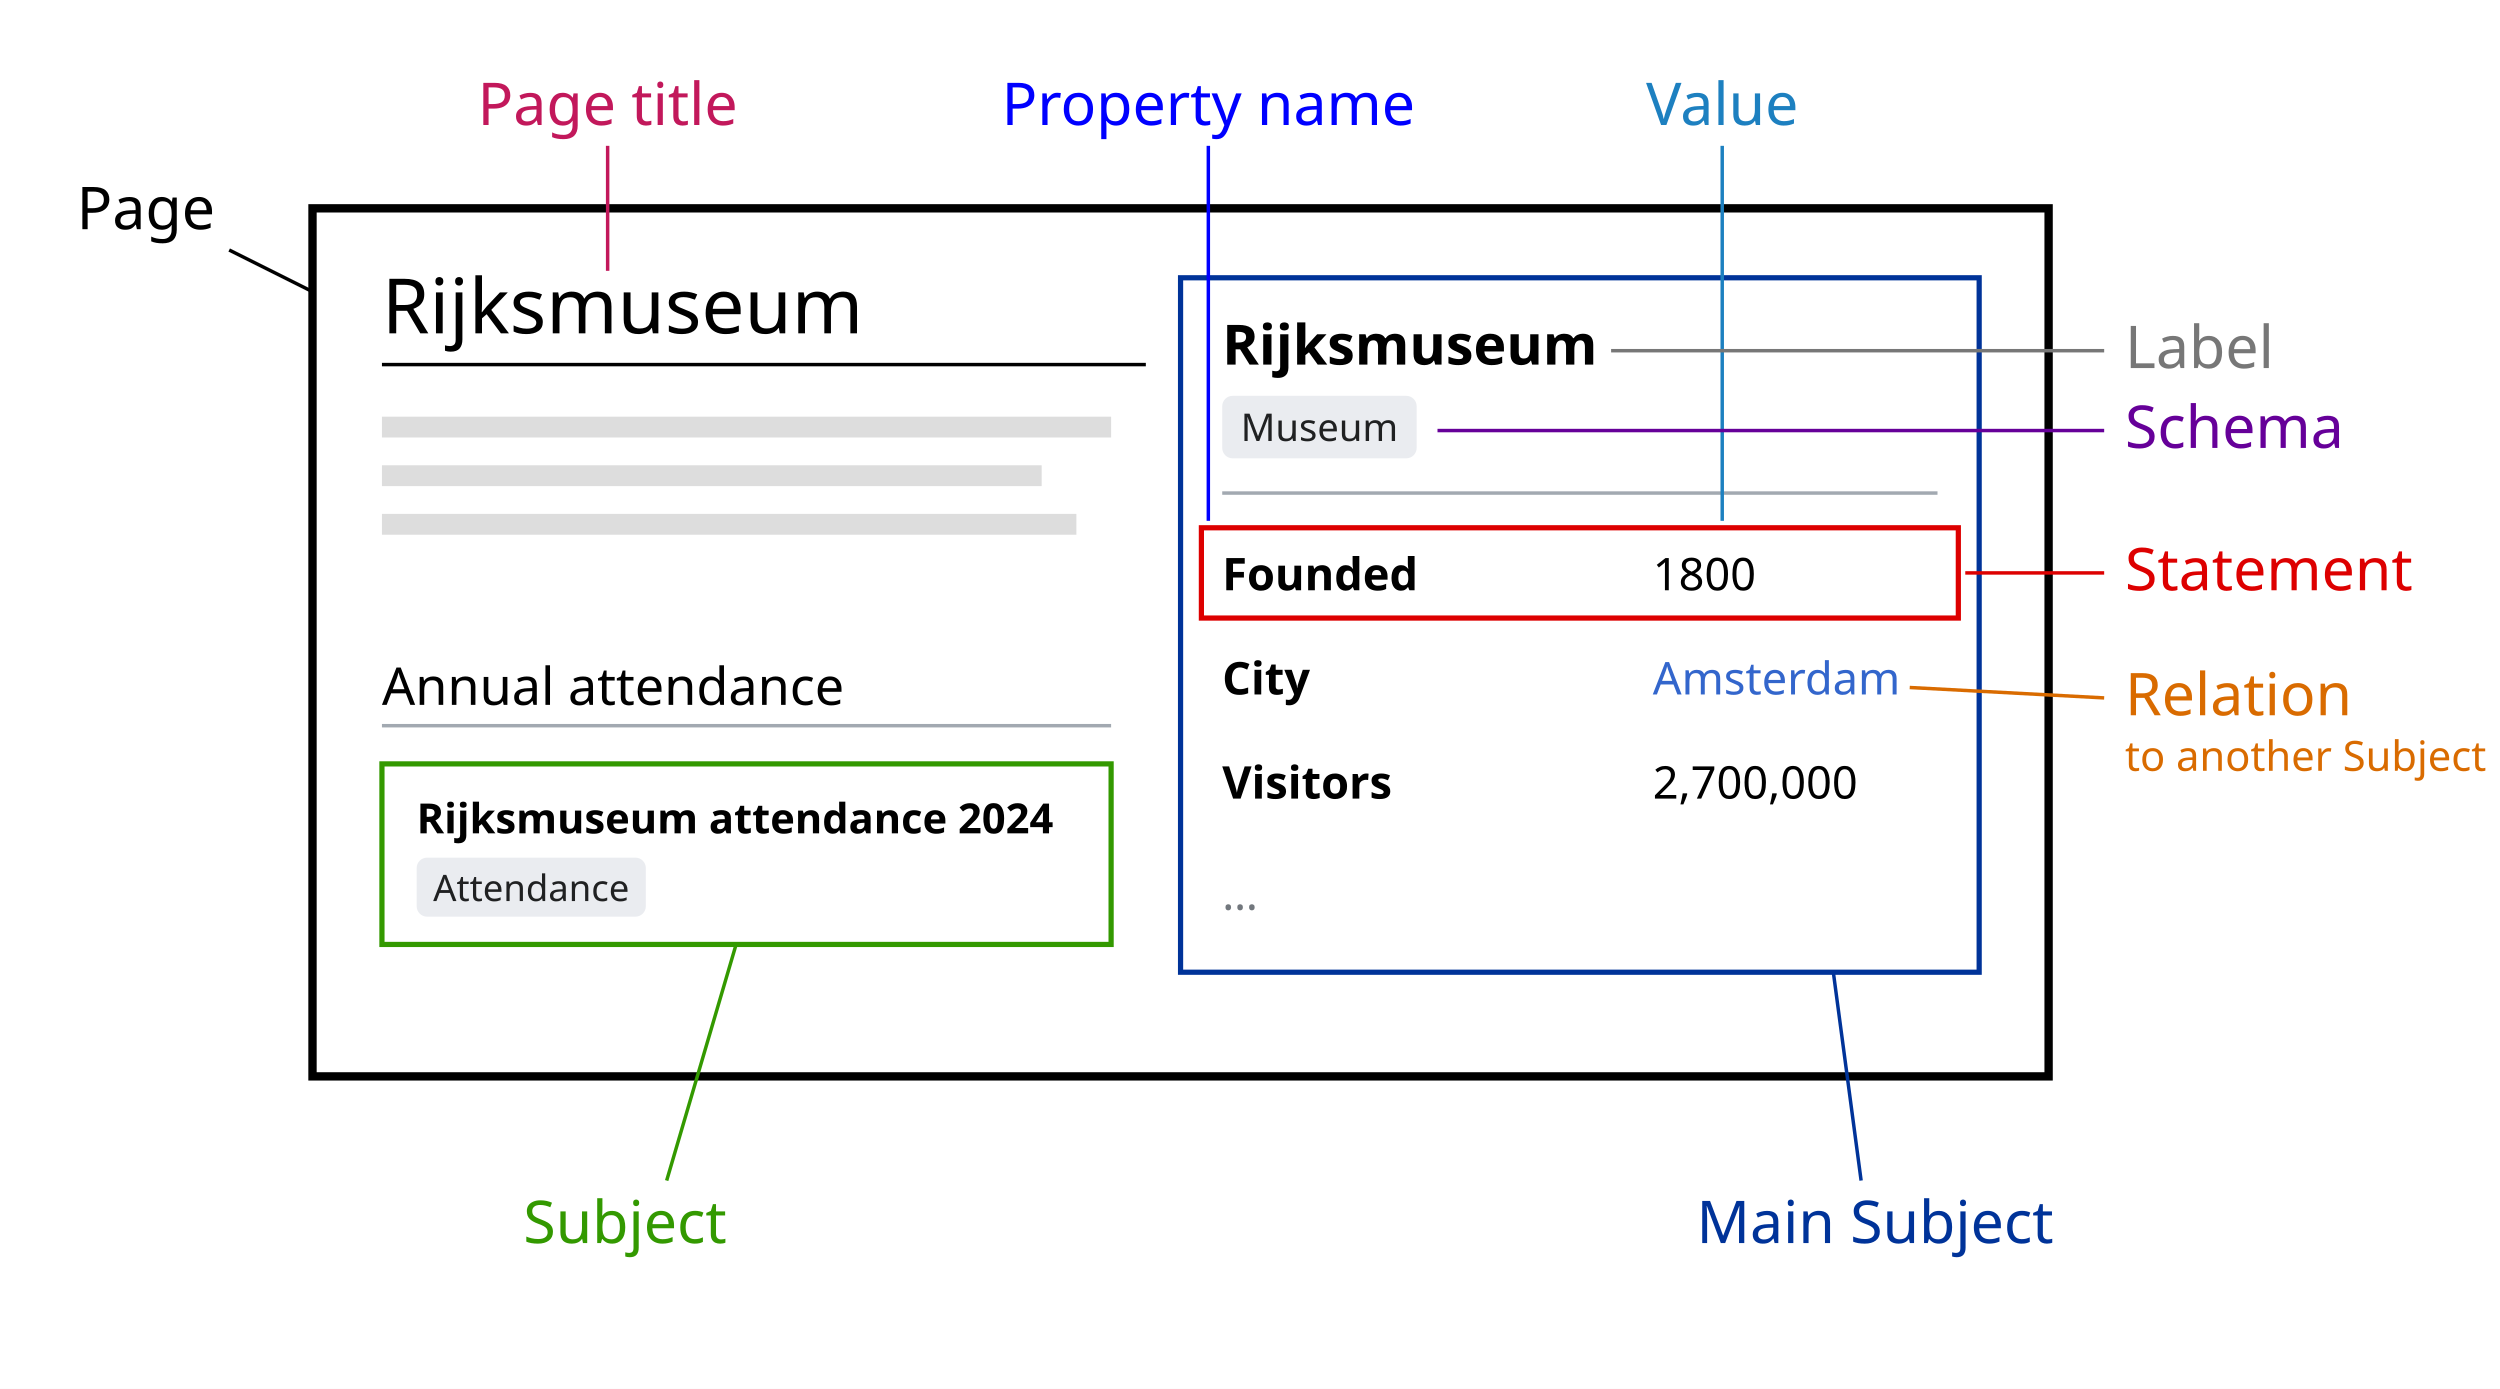
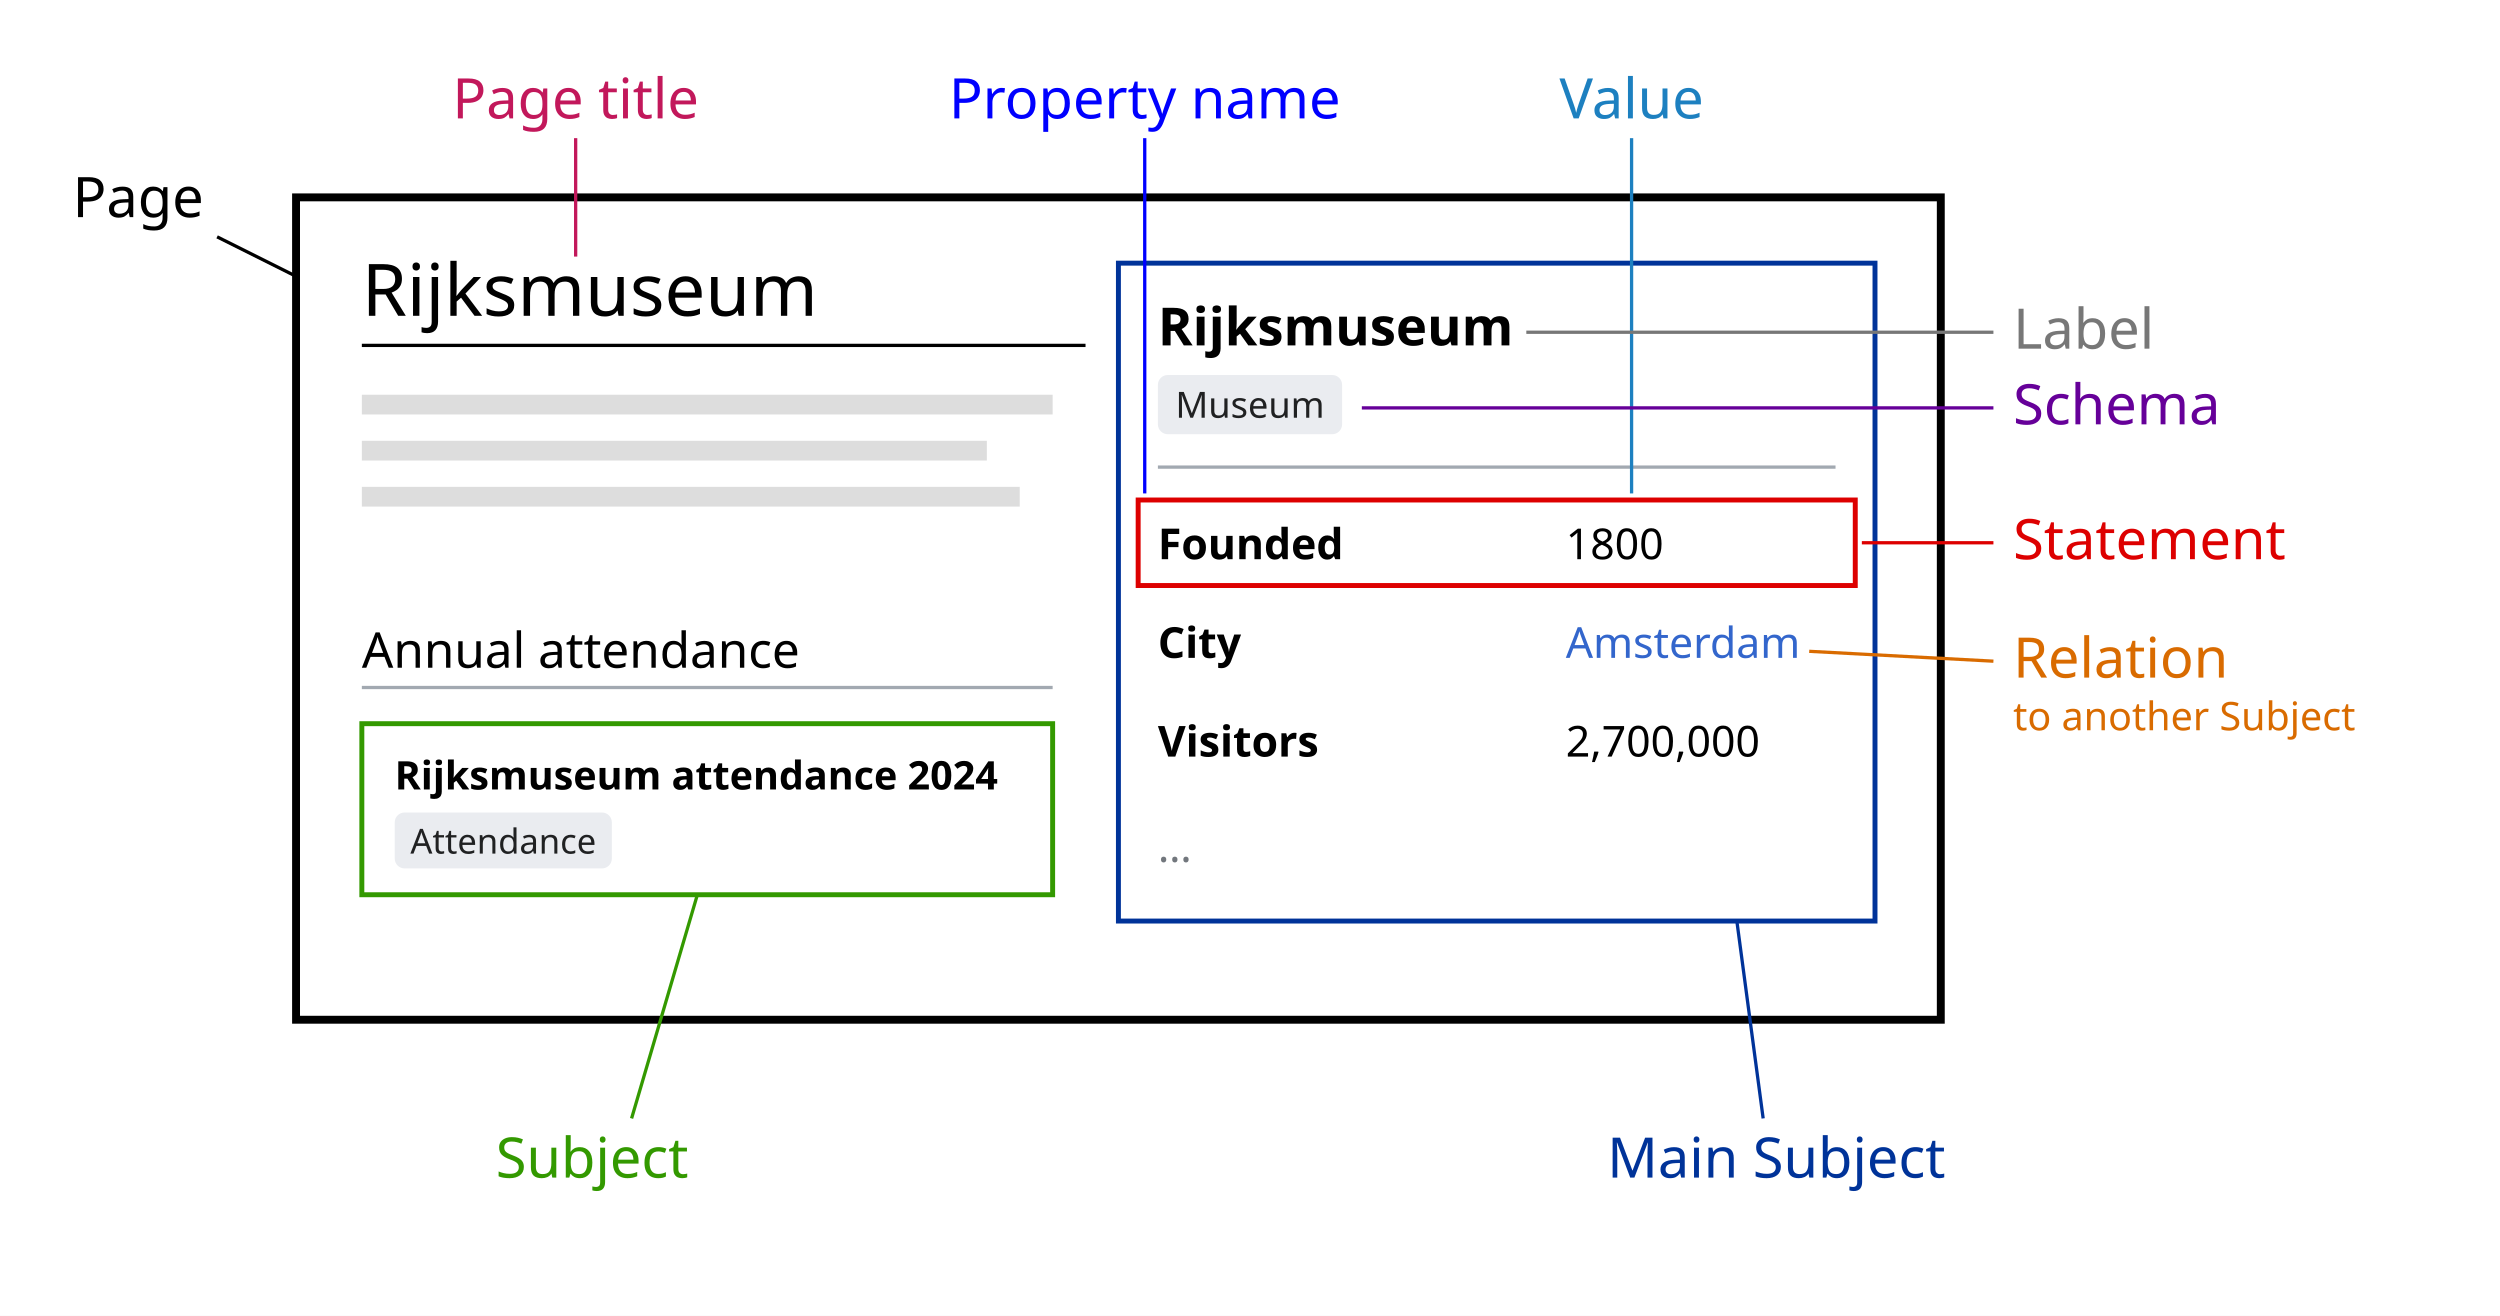
- <svg xmlns="http://www.w3.org/2000/svg" width="720" height="400" viewBox="0 0 720 400" font-family="sans-serif" font-size="17">
-   <rect width="720" height="400" fill="#FFF" />
+ <svg xmlns="http://www.w3.org/2000/svg" width="760" height="400" viewBox="0 0 760 400" font-family="sans-serif" font-size="17">
+   <rect width="760" height="400" fill="#FFF" />
  <rect x="90" y="60" width="500" height="250" fill="none" stroke="#000" stroke-width="2.4" />
  <text x="110" y="96" font-size="22" fill="#000">Rijksmuseum</text>
  <path stroke="#000" d="M110,105h220" />
  <rect x="110" y="120" width="210" height="6" fill="#DDD" />
  <rect x="110" y="134" width="190" height="6" fill="#DDD" />
  <rect x="110" y="148" width="200" height="6" fill="#DDD" />
  <text x="110" y="203" font-size="15" fill="#000">Annual attendance</text>
  <path stroke="#A2A9B1" d="M110,209h210" />
  <rect x="110" y="220" width="210" height="52" fill="none" stroke="#390" stroke-width="1.5" />
  <text x="120" y="240" font-size="12" font-weight="bold" fill="#000">Rijksmuseum attendance 2024</text>
  <rect x="120" y="247" width="66" height="17" rx="3" fill="#EAECF0" />
  <text x="153" y="259.5" font-size="10.5" text-anchor="middle" fill="#202122">Attendance</text>
  <rect x="340" y="80" width="230" height="200" fill="none" stroke="#039" stroke-width="1.5" />
  <text x="352" y="105" font-size="16" font-weight="bold" fill="#000">Rijksmuseum</text>
  <rect x="352" y="114" width="56" height="18" rx="3" fill="#EAECF0" />
  <text x="380" y="127" font-size="11" text-anchor="middle" fill="#202122">Museum</text>
  <path stroke="#A2A9B1" d="M352,142h206" />
  <rect x="346" y="152" width="218" height="26" fill="none" stroke="#D00" stroke-width="1.5" />
  <text x="352" y="170" font-size="13" font-weight="bold" fill="#000">Founded</text>
  <text x="476" y="170" font-size="13" fill="#000">1800</text>
  <text x="352" y="200" font-size="13" font-weight="bold" fill="#000">City</text>
  <text x="476" y="200" font-size="13" fill="#36C">Amsterdam</text>
  <text x="352" y="230" font-size="13" font-weight="bold" fill="#000">Visitors</text>
  <text x="476" y="230" font-size="13" fill="#000">2,700,000</text>
  <text x="352" y="262" font-size="13" fill="#72777D">…</text>
  <text x="42" y="66" text-anchor="middle" fill="#000">Page</text>
  <path stroke="#000" d="M66,72l24,12" />
  <text x="175" y="36" text-anchor="middle" fill="#C2185B">Page title</text>
  <path stroke="#C2185B" d="M175,42V78" />
  <text x="348" y="36" text-anchor="middle" fill="#00F">Property name</text>
  <path stroke="#00F" d="M348,42v108" />
  <text x="496" y="36" text-anchor="middle" fill="#1D80C0">Value</text>
  <path stroke="#1D80C0" d="M496,42v108" />
  <text x="612" y="106" fill="#777">Label</text>
  <path stroke="#777" d="M606,101H464" />
  <text x="612" y="129" fill="#609">Schema</text>
  <path stroke="#609" d="M606,124H414" />
  <text x="612" y="170" fill="#D00">Statement</text>
  <path stroke="#D00" d="M606,165H566" />
  <text x="612" y="206" fill="#D96B00">Relation</text>
  <text x="612" y="222" font-size="12" fill="#D96B00">to another Subject</text>
  <path stroke="#D96B00" d="M606,201L550,198" />
  <text x="540" y="358" text-anchor="middle" fill="#039">Main Subject</text>
  <path stroke="#039" d="M536,340L528,280" />
  <text x="180" y="358" text-anchor="middle" fill="#390">Subject</text>
  <path stroke="#390" d="M192,340L212,272" />
</svg>
